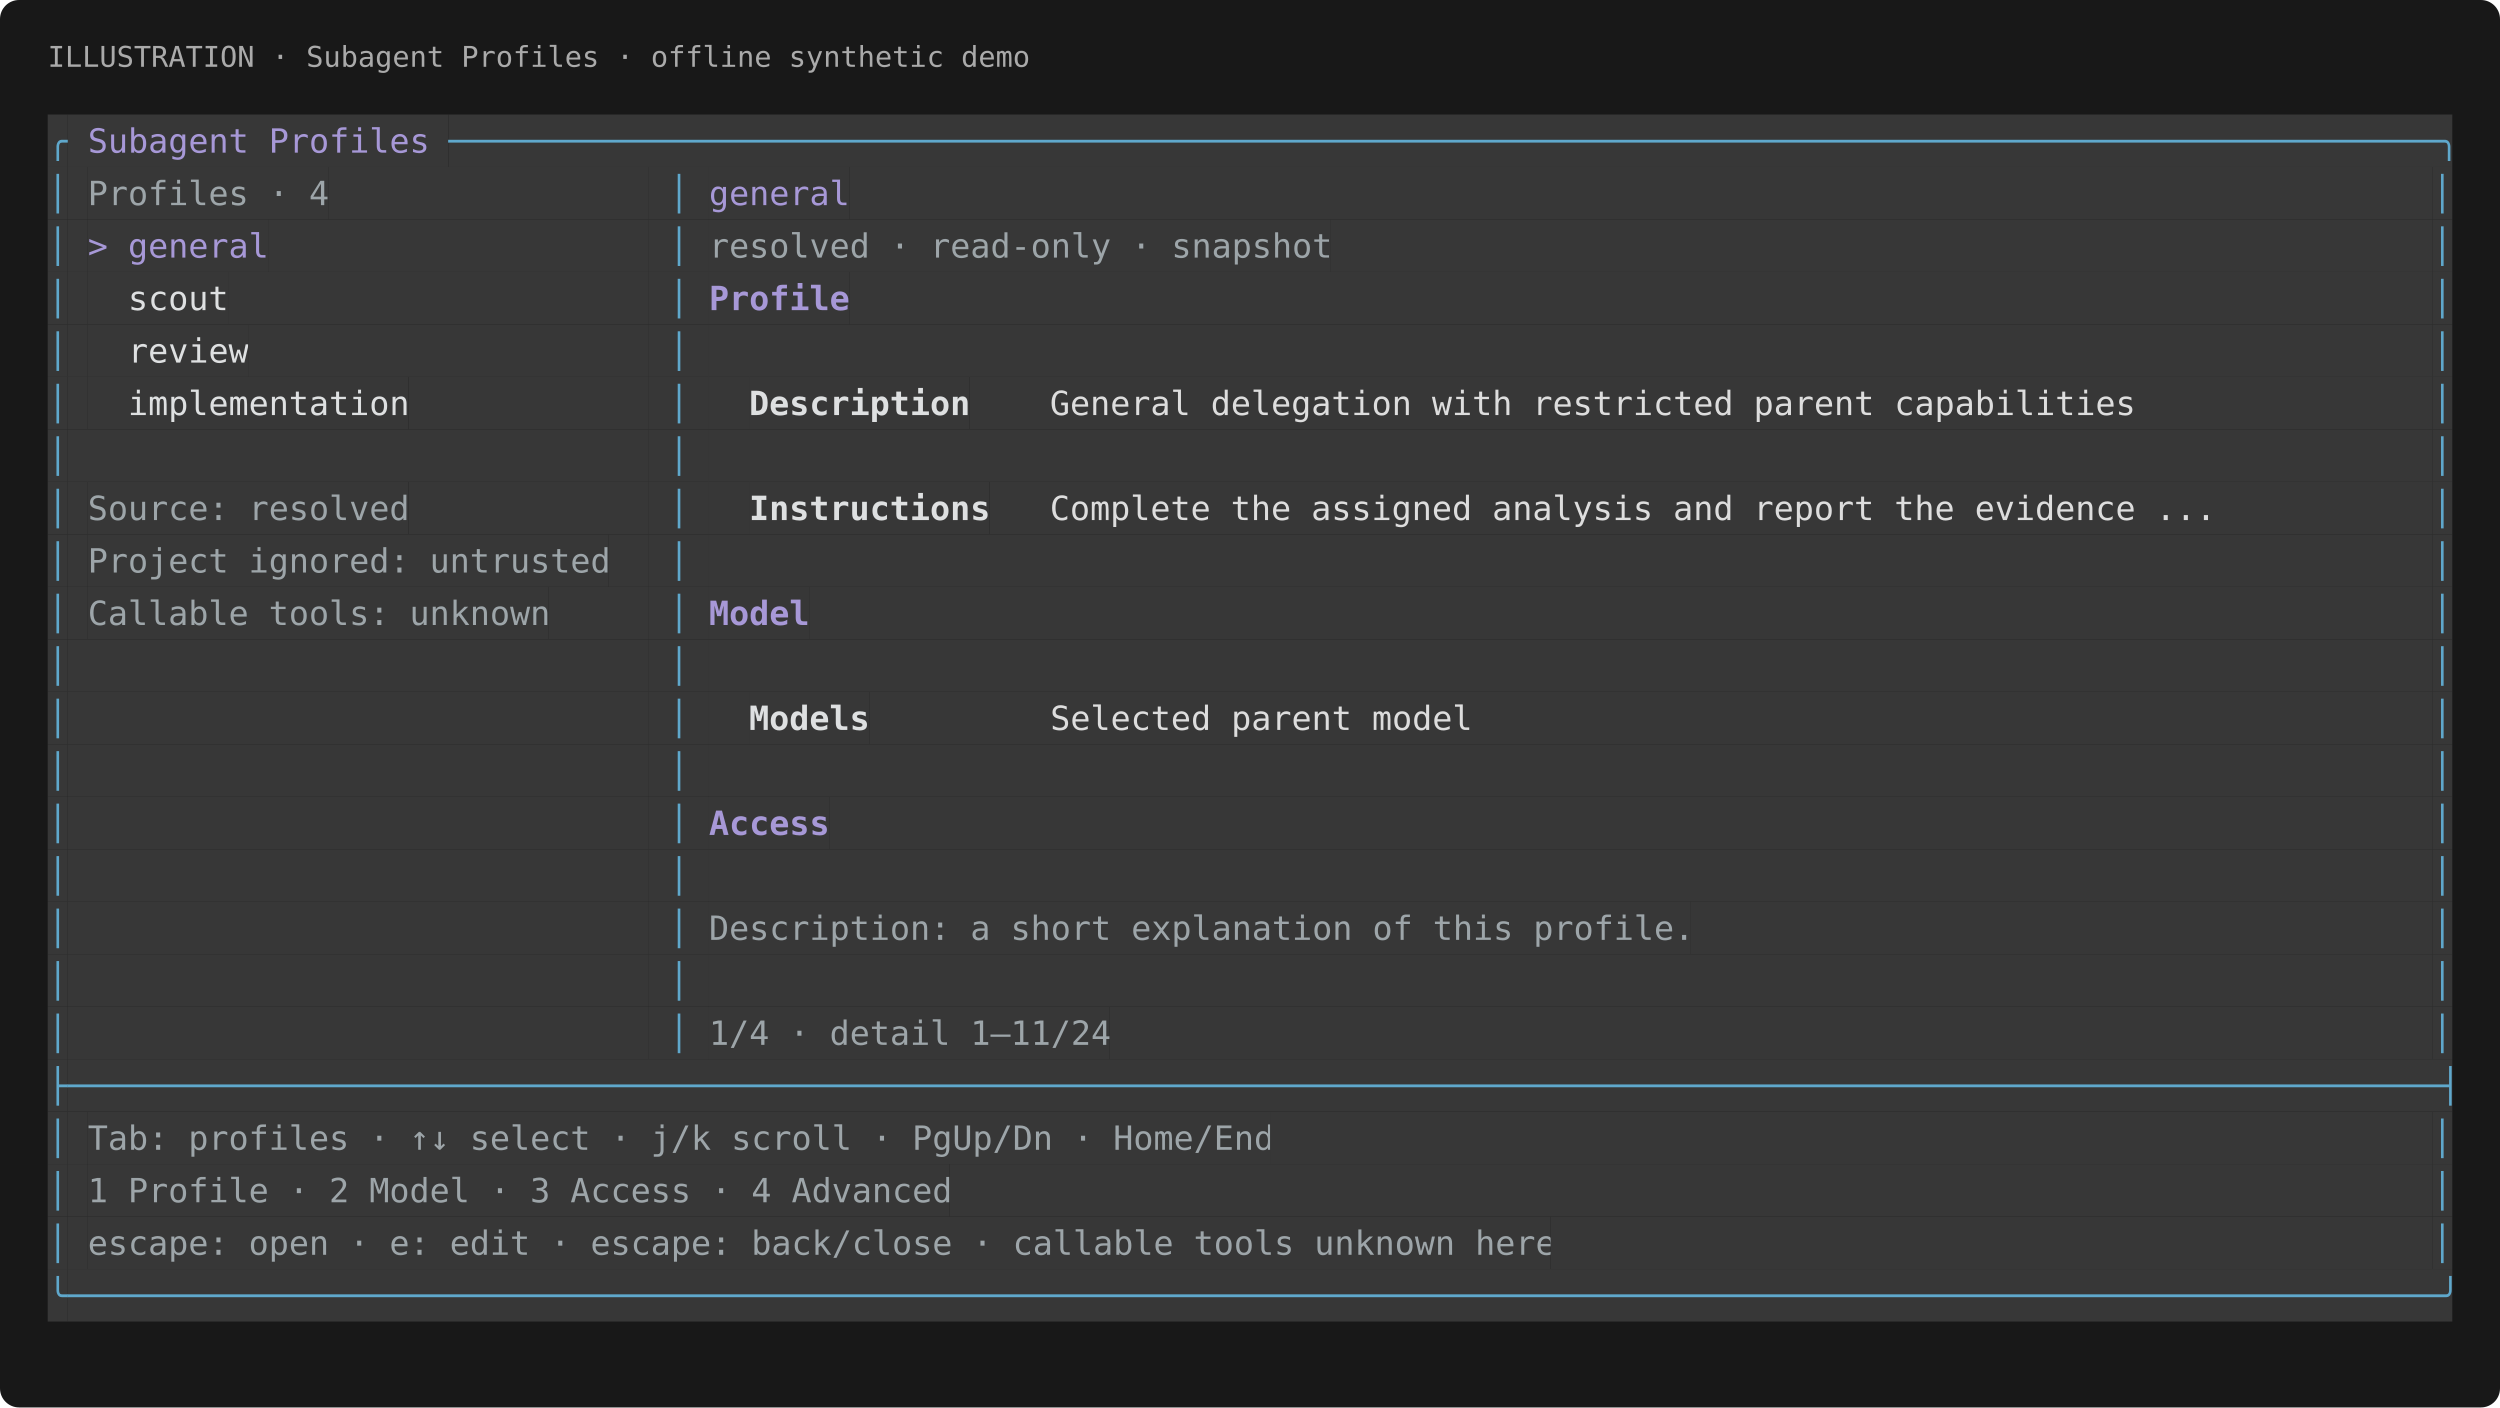
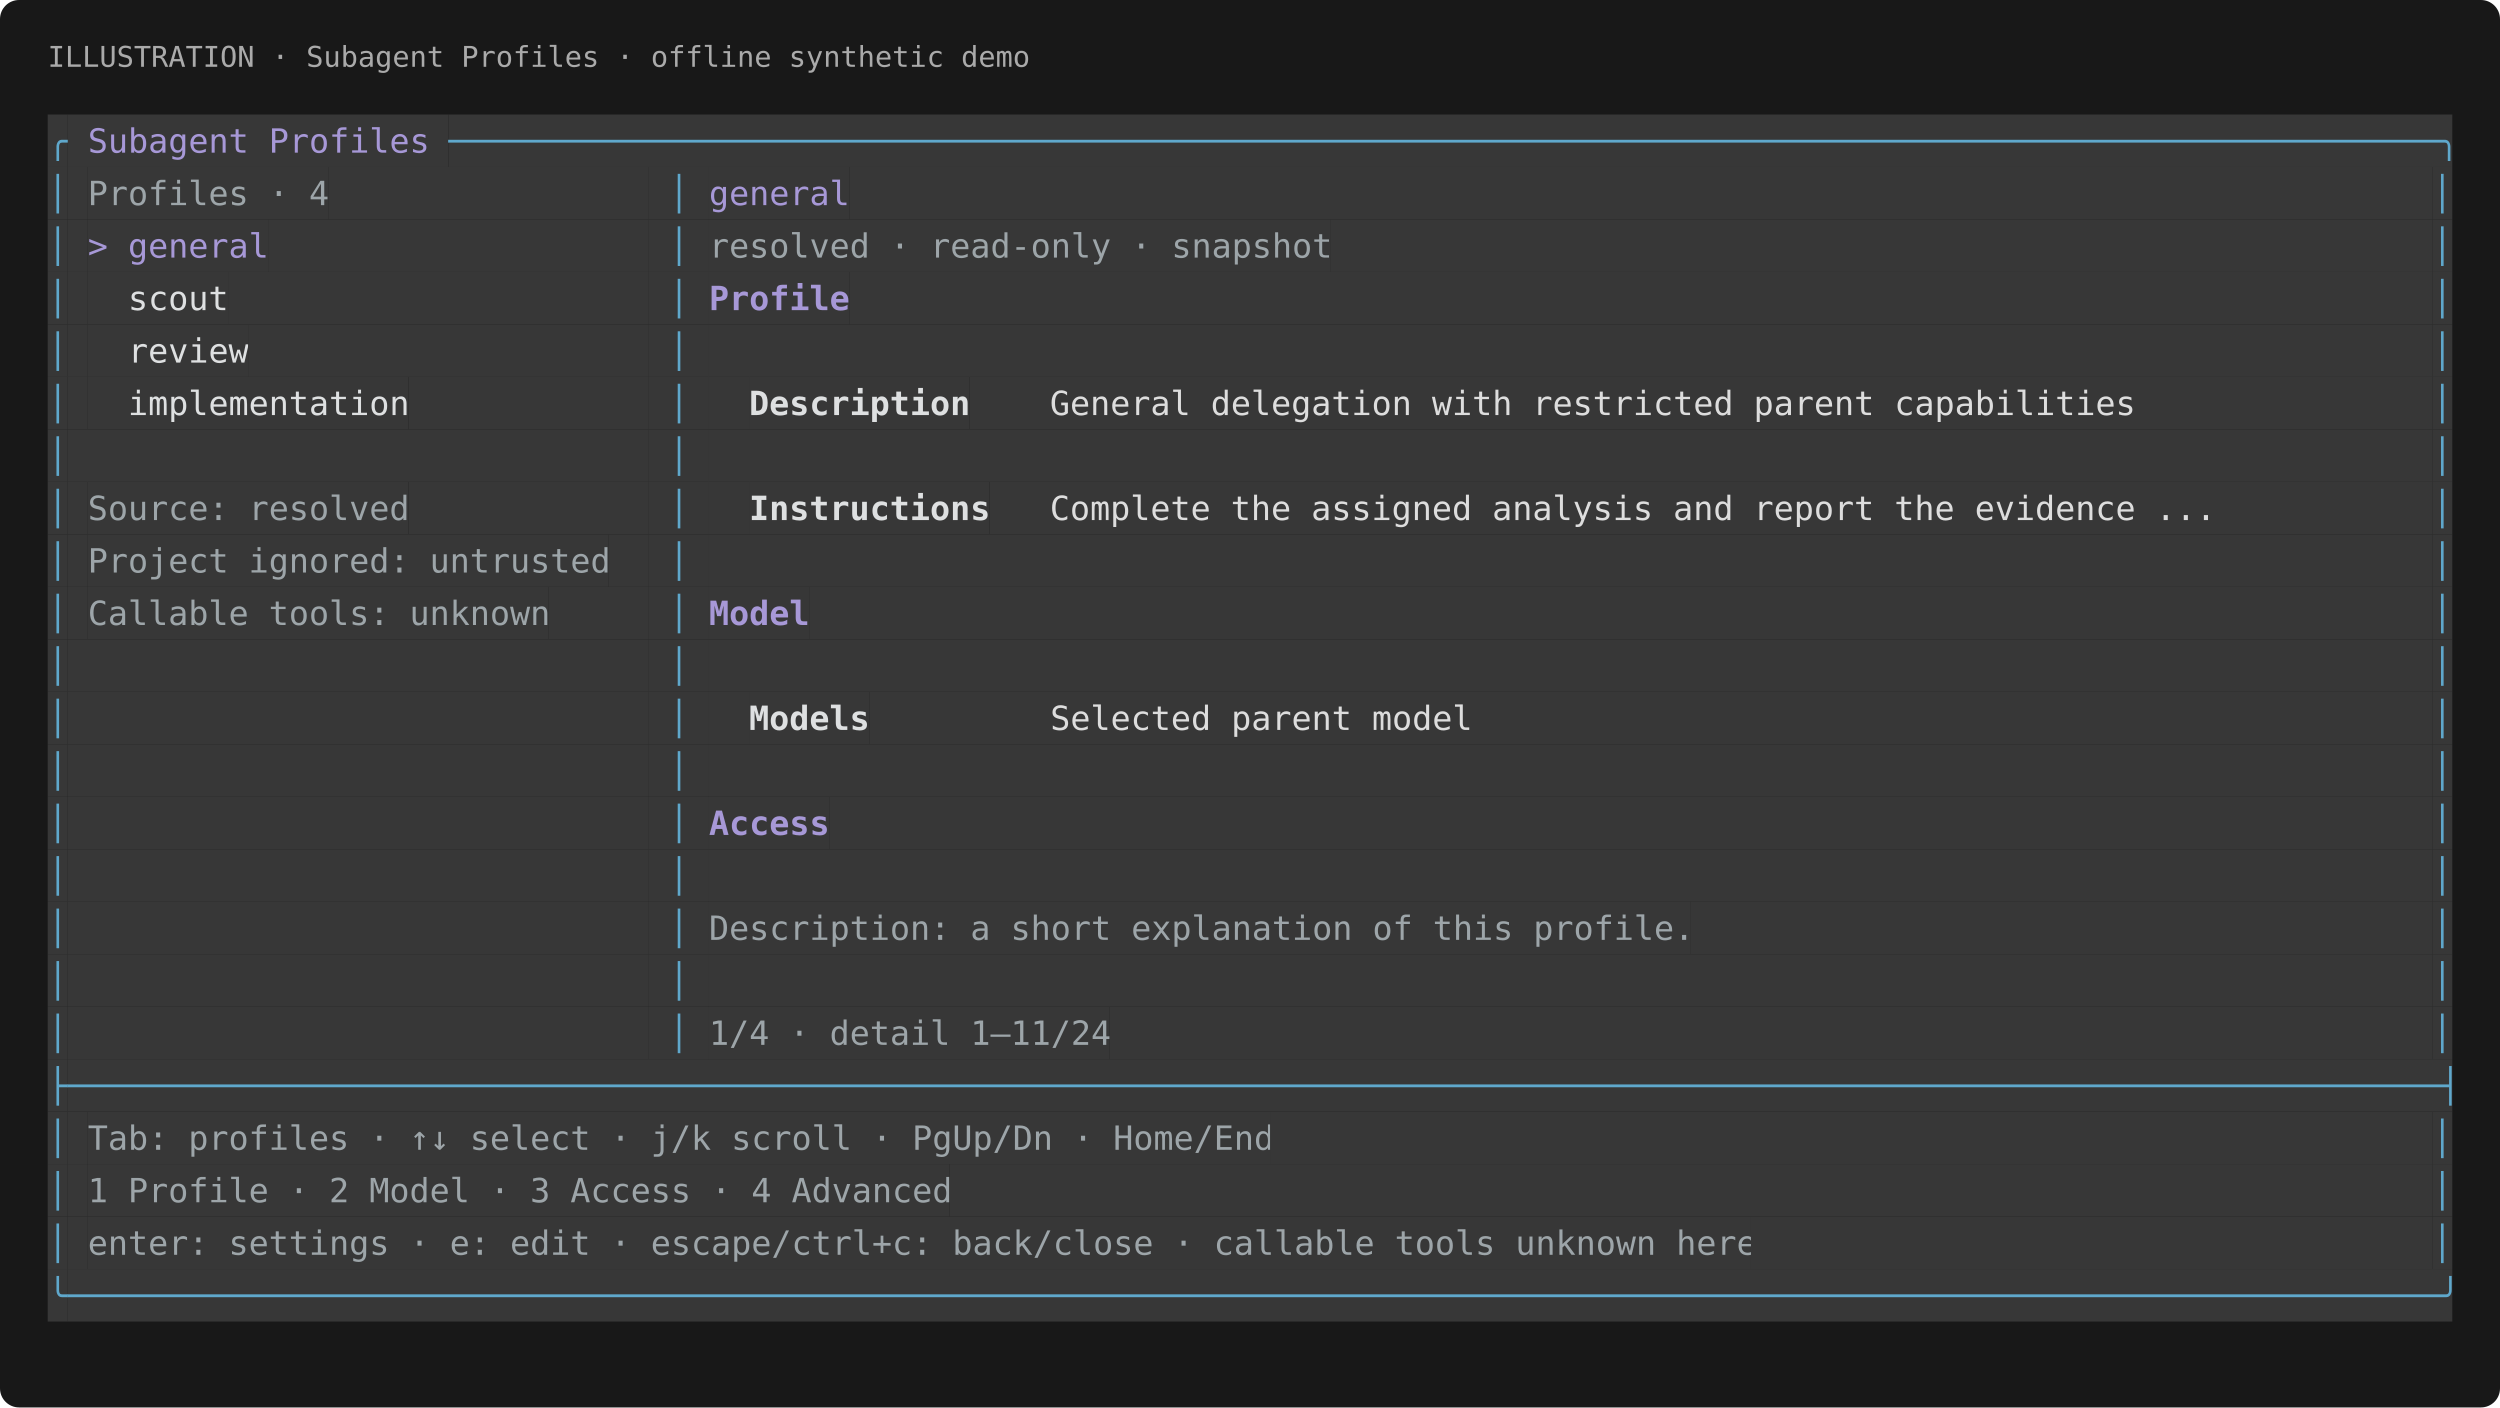
<svg xmlns="http://www.w3.org/2000/svg" width="1048" height="590" viewBox="0 0 1048 590" role="img" aria-labelledby="title desc">
  <rect width="100%" height="100%" rx="8" fill="#181818" />
  <text x="20" y="28" fill="#aaaaaa" font-family="Menlo, monospace" font-size="12">ILLUSTRATION · Subagent Profiles · offline synthetic demo</text>
  <rect x="20" y="48" width="8.4" height="22" fill="rgb(55,55,55)" />
  <text x="20" y="64" xml:space="preserve" fill="rgb(95,168,204)" font-family="Menlo, monospace" font-size="14" textLength="8.4" lengthAdjust="spacingAndGlyphs">╭</text>
  <rect x="28.4" y="48" width="159.6" height="22" fill="rgb(55,55,55)" />
  <text x="28.4" y="64" xml:space="preserve" fill="rgb(167,152,215)" font-family="Menlo, monospace" font-size="14" textLength="159.6" lengthAdjust="spacingAndGlyphs"> Subagent Profiles </text>
  <rect x="188" y="48" width="840" height="22" fill="rgb(55,55,55)" />
  <text x="188" y="64" xml:space="preserve" fill="rgb(95,168,204)" font-family="Menlo, monospace" font-size="14" textLength="840" lengthAdjust="spacingAndGlyphs">───────────────────────────────────────────────────────────────────────────────────────────────────╮</text>
  <rect x="20" y="70" width="8.4" height="22" fill="rgb(55,55,55)" />
  <text x="20" y="86" xml:space="preserve" fill="rgb(95,168,204)" font-family="Menlo, monospace" font-size="14" textLength="8.4" lengthAdjust="spacingAndGlyphs">│</text>
  <rect x="28.4" y="70" width="8.4" height="22" fill="rgb(55,55,55)" />
  <text x="28.4" y="86" xml:space="preserve" fill="#dddddd" font-family="Menlo, monospace" font-size="14" textLength="8.4" lengthAdjust="spacingAndGlyphs"> </text>
  <rect x="36.8" y="70" width="100.8" height="22" fill="rgb(55,55,55)" />
  <text x="36.8" y="86" xml:space="preserve" fill="rgb(157,165,169)" font-family="Menlo, monospace" font-size="14" textLength="100.8" lengthAdjust="spacingAndGlyphs">Profiles · 4</text>
  <rect x="137.6" y="70" width="134.4" height="22" fill="rgb(55,55,55)" />
  <text x="137.6" y="86" xml:space="preserve" fill="#dddddd" font-family="Menlo, monospace" font-size="14" textLength="134.4" lengthAdjust="spacingAndGlyphs">                </text>
  <rect x="272" y="70" width="25.2" height="22" fill="rgb(55,55,55)" />
  <text x="272" y="86" xml:space="preserve" fill="rgb(95,168,204)" font-family="Menlo, monospace" font-size="14" textLength="25.2" lengthAdjust="spacingAndGlyphs"> │ </text>
  <rect x="297.2" y="70" width="58.8" height="22" fill="rgb(55,55,55)" />
  <text x="297.2" y="86" xml:space="preserve" fill="rgb(167,152,215)" font-family="Menlo, monospace" font-size="14" textLength="58.8" lengthAdjust="spacingAndGlyphs">general</text>
  <rect x="356" y="70" width="663.6" height="22" fill="rgb(55,55,55)" />
  <text x="356" y="86" xml:space="preserve" fill="#dddddd" font-family="Menlo, monospace" font-size="14" textLength="663.6" lengthAdjust="spacingAndGlyphs">                                                                               </text>
  <rect x="1019.6" y="70" width="8.4" height="22" fill="rgb(55,55,55)" />
  <text x="1019.6" y="86" xml:space="preserve" fill="rgb(95,168,204)" font-family="Menlo, monospace" font-size="14" textLength="8.4" lengthAdjust="spacingAndGlyphs">│</text>
  <rect x="20" y="92" width="8.4" height="22" fill="rgb(55,55,55)" />
  <text x="20" y="108" xml:space="preserve" fill="rgb(95,168,204)" font-family="Menlo, monospace" font-size="14" textLength="8.4" lengthAdjust="spacingAndGlyphs">│</text>
  <rect x="28.4" y="92" width="8.4" height="22" fill="rgb(55,55,55)" />
  <text x="28.4" y="108" xml:space="preserve" fill="#dddddd" font-family="Menlo, monospace" font-size="14" textLength="8.4" lengthAdjust="spacingAndGlyphs"> </text>
  <rect x="36.8" y="92" width="75.6" height="22" fill="rgb(55,55,55)" />
  <text x="36.8" y="108" xml:space="preserve" fill="rgb(167,152,215)" font-family="Menlo, monospace" font-size="14" textLength="75.6" lengthAdjust="spacingAndGlyphs">&gt; general</text>
  <rect x="112.4" y="92" width="159.6" height="22" fill="rgb(55,55,55)" />
  <text x="112.4" y="108" xml:space="preserve" fill="#dddddd" font-family="Menlo, monospace" font-size="14" textLength="159.6" lengthAdjust="spacingAndGlyphs">                   </text>
  <rect x="272" y="92" width="25.2" height="22" fill="rgb(55,55,55)" />
  <text x="272" y="108" xml:space="preserve" fill="rgb(95,168,204)" font-family="Menlo, monospace" font-size="14" textLength="25.2" lengthAdjust="spacingAndGlyphs"> │ </text>
  <rect x="297.2" y="92" width="260.4" height="22" fill="rgb(55,55,55)" />
  <text x="297.2" y="108" xml:space="preserve" fill="rgb(157,165,169)" font-family="Menlo, monospace" font-size="14" textLength="260.4" lengthAdjust="spacingAndGlyphs">resolved · read-only · snapshot</text>
  <rect x="557.6" y="92" width="462" height="22" fill="rgb(55,55,55)" />
  <text x="557.6" y="108" xml:space="preserve" fill="#dddddd" font-family="Menlo, monospace" font-size="14" textLength="462" lengthAdjust="spacingAndGlyphs">                                                       </text>
  <rect x="1019.6" y="92" width="8.4" height="22" fill="rgb(55,55,55)" />
  <text x="1019.6" y="108" xml:space="preserve" fill="rgb(95,168,204)" font-family="Menlo, monospace" font-size="14" textLength="8.4" lengthAdjust="spacingAndGlyphs">│</text>
  <rect x="20" y="114" width="8.4" height="22" fill="rgb(55,55,55)" />
  <text x="20" y="130" xml:space="preserve" fill="rgb(95,168,204)" font-family="Menlo, monospace" font-size="14" textLength="8.4" lengthAdjust="spacingAndGlyphs">│</text>
  <rect x="28.4" y="114" width="8.4" height="22" fill="rgb(55,55,55)" />
  <text x="28.4" y="130" xml:space="preserve" fill="#dddddd" font-family="Menlo, monospace" font-size="14" textLength="8.4" lengthAdjust="spacingAndGlyphs"> </text>
  <rect x="36.8" y="114" width="58.8" height="22" fill="rgb(55,55,55)" />
  <text x="36.8" y="130" xml:space="preserve" fill="rgb(222,224,225)" font-family="Menlo, monospace" font-size="14" textLength="58.8" lengthAdjust="spacingAndGlyphs">  scout</text>
  <rect x="95.6" y="114" width="176.4" height="22" fill="rgb(55,55,55)" />
  <text x="95.6" y="130" xml:space="preserve" fill="#dddddd" font-family="Menlo, monospace" font-size="14" textLength="176.4" lengthAdjust="spacingAndGlyphs">                     </text>
  <rect x="272" y="114" width="25.2" height="22" fill="rgb(55,55,55)" />
  <text x="272" y="130" xml:space="preserve" fill="rgb(95,168,204)" font-family="Menlo, monospace" font-size="14" textLength="25.2" lengthAdjust="spacingAndGlyphs"> │ </text>
  <rect x="297.2" y="114" width="58.8" height="22" fill="rgb(55,55,55)" />
  <text x="297.2" y="130" xml:space="preserve" fill="rgb(167,152,215)" font-family="Menlo, monospace" font-size="14" font-weight="bold" textLength="58.8" lengthAdjust="spacingAndGlyphs">Profile</text>
  <rect x="356" y="114" width="663.6" height="22" fill="rgb(55,55,55)" />
  <text x="356" y="130" xml:space="preserve" fill="#dddddd" font-family="Menlo, monospace" font-size="14" textLength="663.6" lengthAdjust="spacingAndGlyphs">                                                                               </text>
  <rect x="1019.6" y="114" width="8.4" height="22" fill="rgb(55,55,55)" />
  <text x="1019.6" y="130" xml:space="preserve" fill="rgb(95,168,204)" font-family="Menlo, monospace" font-size="14" textLength="8.4" lengthAdjust="spacingAndGlyphs">│</text>
  <rect x="20" y="136" width="8.4" height="22" fill="rgb(55,55,55)" />
  <text x="20" y="152" xml:space="preserve" fill="rgb(95,168,204)" font-family="Menlo, monospace" font-size="14" textLength="8.4" lengthAdjust="spacingAndGlyphs">│</text>
  <rect x="28.4" y="136" width="8.4" height="22" fill="rgb(55,55,55)" />
  <text x="28.4" y="152" xml:space="preserve" fill="#dddddd" font-family="Menlo, monospace" font-size="14" textLength="8.4" lengthAdjust="spacingAndGlyphs"> </text>
  <rect x="36.8" y="136" width="67.2" height="22" fill="rgb(55,55,55)" />
  <text x="36.8" y="152" xml:space="preserve" fill="rgb(222,224,225)" font-family="Menlo, monospace" font-size="14" textLength="67.2" lengthAdjust="spacingAndGlyphs">  review</text>
  <rect x="104" y="136" width="168" height="22" fill="rgb(55,55,55)" />
  <text x="104" y="152" xml:space="preserve" fill="#dddddd" font-family="Menlo, monospace" font-size="14" textLength="168" lengthAdjust="spacingAndGlyphs">                    </text>
  <rect x="272" y="136" width="25.2" height="22" fill="rgb(55,55,55)" />
  <text x="272" y="152" xml:space="preserve" fill="rgb(95,168,204)" font-family="Menlo, monospace" font-size="14" textLength="25.2" lengthAdjust="spacingAndGlyphs"> │ </text>
  <rect x="297.2" y="136" width="722.4" height="22" fill="rgb(55,55,55)" />
  <text x="297.2" y="152" xml:space="preserve" fill="#dddddd" font-family="Menlo, monospace" font-size="14" textLength="722.4" lengthAdjust="spacingAndGlyphs">                                                                                      </text>
  <rect x="1019.6" y="136" width="8.4" height="22" fill="rgb(55,55,55)" />
  <text x="1019.6" y="152" xml:space="preserve" fill="rgb(95,168,204)" font-family="Menlo, monospace" font-size="14" textLength="8.4" lengthAdjust="spacingAndGlyphs">│</text>
  <rect x="20" y="158" width="8.4" height="22" fill="rgb(55,55,55)" />
  <text x="20" y="174" xml:space="preserve" fill="rgb(95,168,204)" font-family="Menlo, monospace" font-size="14" textLength="8.4" lengthAdjust="spacingAndGlyphs">│</text>
  <rect x="28.4" y="158" width="8.4" height="22" fill="rgb(55,55,55)" />
  <text x="28.4" y="174" xml:space="preserve" fill="#dddddd" font-family="Menlo, monospace" font-size="14" textLength="8.4" lengthAdjust="spacingAndGlyphs"> </text>
  <rect x="36.8" y="158" width="134.4" height="22" fill="rgb(55,55,55)" />
  <text x="36.8" y="174" xml:space="preserve" fill="rgb(222,224,225)" font-family="Menlo, monospace" font-size="14" textLength="134.4" lengthAdjust="spacingAndGlyphs">  implementation</text>
  <rect x="171.2" y="158" width="100.8" height="22" fill="rgb(55,55,55)" />
  <text x="171.2" y="174" xml:space="preserve" fill="#dddddd" font-family="Menlo, monospace" font-size="14" textLength="100.8" lengthAdjust="spacingAndGlyphs">            </text>
  <rect x="272" y="158" width="25.2" height="22" fill="rgb(55,55,55)" />
  <text x="272" y="174" xml:space="preserve" fill="rgb(95,168,204)" font-family="Menlo, monospace" font-size="14" textLength="25.2" lengthAdjust="spacingAndGlyphs"> │ </text>
  <rect x="297.2" y="158" width="16.8" height="22" fill="rgb(55,55,55)" />
  <text x="297.2" y="174" xml:space="preserve" fill="#dddddd" font-family="Menlo, monospace" font-size="14" textLength="16.8" lengthAdjust="spacingAndGlyphs">  </text>
  <rect x="314" y="158" width="92.4" height="22" fill="rgb(55,55,55)" />
  <text x="314" y="174" xml:space="preserve" fill="rgb(222,224,225)" font-family="Menlo, monospace" font-size="14" font-weight="bold" textLength="92.4" lengthAdjust="spacingAndGlyphs">Description</text>
  <rect x="406.4" y="158" width="613.2" height="22" fill="rgb(55,55,55)" />
  <text x="406.4" y="174" xml:space="preserve" fill="#dddddd" font-family="Menlo, monospace" font-size="14" textLength="613.2" lengthAdjust="spacingAndGlyphs">    General delegation with restricted parent capabilities               </text>
  <rect x="1019.6" y="158" width="8.4" height="22" fill="rgb(55,55,55)" />
  <text x="1019.6" y="174" xml:space="preserve" fill="rgb(95,168,204)" font-family="Menlo, monospace" font-size="14" textLength="8.4" lengthAdjust="spacingAndGlyphs">│</text>
  <rect x="20" y="180" width="8.4" height="22" fill="rgb(55,55,55)" />
  <text x="20" y="196" xml:space="preserve" fill="rgb(95,168,204)" font-family="Menlo, monospace" font-size="14" textLength="8.4" lengthAdjust="spacingAndGlyphs">│</text>
  <rect x="28.4" y="180" width="243.6" height="22" fill="rgb(55,55,55)" />
  <text x="28.4" y="196" xml:space="preserve" fill="#dddddd" font-family="Menlo, monospace" font-size="14" textLength="243.6" lengthAdjust="spacingAndGlyphs">                             </text>
  <rect x="272" y="180" width="25.2" height="22" fill="rgb(55,55,55)" />
  <text x="272" y="196" xml:space="preserve" fill="rgb(95,168,204)" font-family="Menlo, monospace" font-size="14" textLength="25.2" lengthAdjust="spacingAndGlyphs"> │ </text>
  <rect x="297.2" y="180" width="722.4" height="22" fill="rgb(55,55,55)" />
  <text x="297.2" y="196" xml:space="preserve" fill="#dddddd" font-family="Menlo, monospace" font-size="14" textLength="722.4" lengthAdjust="spacingAndGlyphs">                                                                                      </text>
  <rect x="1019.6" y="180" width="8.4" height="22" fill="rgb(55,55,55)" />
  <text x="1019.6" y="196" xml:space="preserve" fill="rgb(95,168,204)" font-family="Menlo, monospace" font-size="14" textLength="8.4" lengthAdjust="spacingAndGlyphs">│</text>
  <rect x="20" y="202" width="8.4" height="22" fill="rgb(55,55,55)" />
  <text x="20" y="218" xml:space="preserve" fill="rgb(95,168,204)" font-family="Menlo, monospace" font-size="14" textLength="8.4" lengthAdjust="spacingAndGlyphs">│</text>
  <rect x="28.4" y="202" width="8.4" height="22" fill="rgb(55,55,55)" />
  <text x="28.4" y="218" xml:space="preserve" fill="#dddddd" font-family="Menlo, monospace" font-size="14" textLength="8.4" lengthAdjust="spacingAndGlyphs"> </text>
  <rect x="36.8" y="202" width="134.4" height="22" fill="rgb(55,55,55)" />
  <text x="36.8" y="218" xml:space="preserve" fill="rgb(157,165,169)" font-family="Menlo, monospace" font-size="14" textLength="134.4" lengthAdjust="spacingAndGlyphs">Source: resolved</text>
  <rect x="171.2" y="202" width="100.8" height="22" fill="rgb(55,55,55)" />
  <text x="171.2" y="218" xml:space="preserve" fill="#dddddd" font-family="Menlo, monospace" font-size="14" textLength="100.8" lengthAdjust="spacingAndGlyphs">            </text>
  <rect x="272" y="202" width="25.2" height="22" fill="rgb(55,55,55)" />
  <text x="272" y="218" xml:space="preserve" fill="rgb(95,168,204)" font-family="Menlo, monospace" font-size="14" textLength="25.2" lengthAdjust="spacingAndGlyphs"> │ </text>
  <rect x="297.2" y="202" width="16.8" height="22" fill="rgb(55,55,55)" />
  <text x="297.2" y="218" xml:space="preserve" fill="#dddddd" font-family="Menlo, monospace" font-size="14" textLength="16.8" lengthAdjust="spacingAndGlyphs">  </text>
  <rect x="314" y="202" width="100.8" height="22" fill="rgb(55,55,55)" />
  <text x="314" y="218" xml:space="preserve" fill="rgb(222,224,225)" font-family="Menlo, monospace" font-size="14" font-weight="bold" textLength="100.8" lengthAdjust="spacingAndGlyphs">Instructions</text>
  <rect x="414.8" y="202" width="604.8" height="22" fill="rgb(55,55,55)" />
  <text x="414.8" y="218" xml:space="preserve" fill="#dddddd" font-family="Menlo, monospace" font-size="14" textLength="604.8" lengthAdjust="spacingAndGlyphs">   Complete the assigned analysis and report the evidence ...           </text>
  <rect x="1019.6" y="202" width="8.4" height="22" fill="rgb(55,55,55)" />
  <text x="1019.6" y="218" xml:space="preserve" fill="rgb(95,168,204)" font-family="Menlo, monospace" font-size="14" textLength="8.4" lengthAdjust="spacingAndGlyphs">│</text>
  <rect x="20" y="224" width="8.4" height="22" fill="rgb(55,55,55)" />
  <text x="20" y="240" xml:space="preserve" fill="rgb(95,168,204)" font-family="Menlo, monospace" font-size="14" textLength="8.4" lengthAdjust="spacingAndGlyphs">│</text>
  <rect x="28.4" y="224" width="8.4" height="22" fill="rgb(55,55,55)" />
  <text x="28.4" y="240" xml:space="preserve" fill="#dddddd" font-family="Menlo, monospace" font-size="14" textLength="8.4" lengthAdjust="spacingAndGlyphs"> </text>
  <rect x="36.8" y="224" width="218.4" height="22" fill="rgb(55,55,55)" />
  <text x="36.8" y="240" xml:space="preserve" fill="rgb(157,165,169)" font-family="Menlo, monospace" font-size="14" textLength="218.4" lengthAdjust="spacingAndGlyphs">Project ignored: untrusted</text>
  <rect x="255.2" y="224" width="16.8" height="22" fill="rgb(55,55,55)" />
  <text x="255.2" y="240" xml:space="preserve" fill="#dddddd" font-family="Menlo, monospace" font-size="14" textLength="16.8" lengthAdjust="spacingAndGlyphs">  </text>
  <rect x="272" y="224" width="25.2" height="22" fill="rgb(55,55,55)" />
  <text x="272" y="240" xml:space="preserve" fill="rgb(95,168,204)" font-family="Menlo, monospace" font-size="14" textLength="25.2" lengthAdjust="spacingAndGlyphs"> │ </text>
  <rect x="297.2" y="224" width="722.4" height="22" fill="rgb(55,55,55)" />
  <text x="297.2" y="240" xml:space="preserve" fill="#dddddd" font-family="Menlo, monospace" font-size="14" textLength="722.4" lengthAdjust="spacingAndGlyphs">                                                                                      </text>
  <rect x="1019.6" y="224" width="8.4" height="22" fill="rgb(55,55,55)" />
  <text x="1019.6" y="240" xml:space="preserve" fill="rgb(95,168,204)" font-family="Menlo, monospace" font-size="14" textLength="8.4" lengthAdjust="spacingAndGlyphs">│</text>
  <rect x="20" y="246" width="8.4" height="22" fill="rgb(55,55,55)" />
  <text x="20" y="262" xml:space="preserve" fill="rgb(95,168,204)" font-family="Menlo, monospace" font-size="14" textLength="8.4" lengthAdjust="spacingAndGlyphs">│</text>
  <rect x="28.4" y="246" width="8.4" height="22" fill="rgb(55,55,55)" />
  <text x="28.4" y="262" xml:space="preserve" fill="#dddddd" font-family="Menlo, monospace" font-size="14" textLength="8.4" lengthAdjust="spacingAndGlyphs"> </text>
  <rect x="36.8" y="246" width="193.2" height="22" fill="rgb(55,55,55)" />
  <text x="36.8" y="262" xml:space="preserve" fill="rgb(157,165,169)" font-family="Menlo, monospace" font-size="14" textLength="193.2" lengthAdjust="spacingAndGlyphs">Callable tools: unknown</text>
  <rect x="230" y="246" width="42" height="22" fill="rgb(55,55,55)" />
  <text x="230" y="262" xml:space="preserve" fill="#dddddd" font-family="Menlo, monospace" font-size="14" textLength="42" lengthAdjust="spacingAndGlyphs">     </text>
  <rect x="272" y="246" width="25.2" height="22" fill="rgb(55,55,55)" />
  <text x="272" y="262" xml:space="preserve" fill="rgb(95,168,204)" font-family="Menlo, monospace" font-size="14" textLength="25.2" lengthAdjust="spacingAndGlyphs"> │ </text>
  <rect x="297.2" y="246" width="42" height="22" fill="rgb(55,55,55)" />
  <text x="297.2" y="262" xml:space="preserve" fill="rgb(167,152,215)" font-family="Menlo, monospace" font-size="14" font-weight="bold" textLength="42" lengthAdjust="spacingAndGlyphs">Model</text>
  <rect x="339.2" y="246" width="680.4" height="22" fill="rgb(55,55,55)" />
  <text x="339.2" y="262" xml:space="preserve" fill="#dddddd" font-family="Menlo, monospace" font-size="14" textLength="680.4" lengthAdjust="spacingAndGlyphs">                                                                                 </text>
  <rect x="1019.6" y="246" width="8.4" height="22" fill="rgb(55,55,55)" />
  <text x="1019.6" y="262" xml:space="preserve" fill="rgb(95,168,204)" font-family="Menlo, monospace" font-size="14" textLength="8.4" lengthAdjust="spacingAndGlyphs">│</text>
  <rect x="20" y="268" width="8.4" height="22" fill="rgb(55,55,55)" />
  <text x="20" y="284" xml:space="preserve" fill="rgb(95,168,204)" font-family="Menlo, monospace" font-size="14" textLength="8.4" lengthAdjust="spacingAndGlyphs">│</text>
  <rect x="28.4" y="268" width="243.6" height="22" fill="rgb(55,55,55)" />
  <text x="28.4" y="284" xml:space="preserve" fill="#dddddd" font-family="Menlo, monospace" font-size="14" textLength="243.6" lengthAdjust="spacingAndGlyphs">                             </text>
  <rect x="272" y="268" width="25.2" height="22" fill="rgb(55,55,55)" />
  <text x="272" y="284" xml:space="preserve" fill="rgb(95,168,204)" font-family="Menlo, monospace" font-size="14" textLength="25.2" lengthAdjust="spacingAndGlyphs"> │ </text>
  <rect x="297.2" y="268" width="722.4" height="22" fill="rgb(55,55,55)" />
  <text x="297.2" y="284" xml:space="preserve" fill="#dddddd" font-family="Menlo, monospace" font-size="14" textLength="722.4" lengthAdjust="spacingAndGlyphs">                                                                                      </text>
  <rect x="1019.6" y="268" width="8.4" height="22" fill="rgb(55,55,55)" />
  <text x="1019.6" y="284" xml:space="preserve" fill="rgb(95,168,204)" font-family="Menlo, monospace" font-size="14" textLength="8.4" lengthAdjust="spacingAndGlyphs">│</text>
  <rect x="20" y="290" width="8.4" height="22" fill="rgb(55,55,55)" />
  <text x="20" y="306" xml:space="preserve" fill="rgb(95,168,204)" font-family="Menlo, monospace" font-size="14" textLength="8.4" lengthAdjust="spacingAndGlyphs">│</text>
  <rect x="28.4" y="290" width="243.6" height="22" fill="rgb(55,55,55)" />
  <text x="28.4" y="306" xml:space="preserve" fill="#dddddd" font-family="Menlo, monospace" font-size="14" textLength="243.6" lengthAdjust="spacingAndGlyphs">                             </text>
  <rect x="272" y="290" width="25.2" height="22" fill="rgb(55,55,55)" />
  <text x="272" y="306" xml:space="preserve" fill="rgb(95,168,204)" font-family="Menlo, monospace" font-size="14" textLength="25.2" lengthAdjust="spacingAndGlyphs"> │ </text>
  <rect x="297.2" y="290" width="16.8" height="22" fill="rgb(55,55,55)" />
  <text x="297.2" y="306" xml:space="preserve" fill="#dddddd" font-family="Menlo, monospace" font-size="14" textLength="16.8" lengthAdjust="spacingAndGlyphs">  </text>
  <rect x="314" y="290" width="50.4" height="22" fill="rgb(55,55,55)" />
  <text x="314" y="306" xml:space="preserve" fill="rgb(222,224,225)" font-family="Menlo, monospace" font-size="14" font-weight="bold" textLength="50.4" lengthAdjust="spacingAndGlyphs">Models</text>
  <rect x="364.4" y="290" width="655.2" height="22" fill="rgb(55,55,55)" />
  <text x="364.4" y="306" xml:space="preserve" fill="#dddddd" font-family="Menlo, monospace" font-size="14" textLength="655.2" lengthAdjust="spacingAndGlyphs">         Selected parent model                                                </text>
  <rect x="1019.6" y="290" width="8.4" height="22" fill="rgb(55,55,55)" />
  <text x="1019.6" y="306" xml:space="preserve" fill="rgb(95,168,204)" font-family="Menlo, monospace" font-size="14" textLength="8.4" lengthAdjust="spacingAndGlyphs">│</text>
  <rect x="20" y="312" width="8.4" height="22" fill="rgb(55,55,55)" />
  <text x="20" y="328" xml:space="preserve" fill="rgb(95,168,204)" font-family="Menlo, monospace" font-size="14" textLength="8.4" lengthAdjust="spacingAndGlyphs">│</text>
  <rect x="28.4" y="312" width="243.6" height="22" fill="rgb(55,55,55)" />
  <text x="28.4" y="328" xml:space="preserve" fill="#dddddd" font-family="Menlo, monospace" font-size="14" textLength="243.6" lengthAdjust="spacingAndGlyphs">                             </text>
  <rect x="272" y="312" width="25.2" height="22" fill="rgb(55,55,55)" />
  <text x="272" y="328" xml:space="preserve" fill="rgb(95,168,204)" font-family="Menlo, monospace" font-size="14" textLength="25.2" lengthAdjust="spacingAndGlyphs"> │ </text>
  <rect x="297.2" y="312" width="722.4" height="22" fill="rgb(55,55,55)" />
  <text x="297.2" y="328" xml:space="preserve" fill="#dddddd" font-family="Menlo, monospace" font-size="14" textLength="722.4" lengthAdjust="spacingAndGlyphs">                                                                                      </text>
  <rect x="1019.6" y="312" width="8.4" height="22" fill="rgb(55,55,55)" />
  <text x="1019.6" y="328" xml:space="preserve" fill="rgb(95,168,204)" font-family="Menlo, monospace" font-size="14" textLength="8.4" lengthAdjust="spacingAndGlyphs">│</text>
  <rect x="20" y="334" width="8.4" height="22" fill="rgb(55,55,55)" />
  <text x="20" y="350" xml:space="preserve" fill="rgb(95,168,204)" font-family="Menlo, monospace" font-size="14" textLength="8.4" lengthAdjust="spacingAndGlyphs">│</text>
  <rect x="28.4" y="334" width="243.6" height="22" fill="rgb(55,55,55)" />
  <text x="28.4" y="350" xml:space="preserve" fill="#dddddd" font-family="Menlo, monospace" font-size="14" textLength="243.6" lengthAdjust="spacingAndGlyphs">                             </text>
  <rect x="272" y="334" width="25.2" height="22" fill="rgb(55,55,55)" />
  <text x="272" y="350" xml:space="preserve" fill="rgb(95,168,204)" font-family="Menlo, monospace" font-size="14" textLength="25.2" lengthAdjust="spacingAndGlyphs"> │ </text>
  <rect x="297.2" y="334" width="50.4" height="22" fill="rgb(55,55,55)" />
  <text x="297.2" y="350" xml:space="preserve" fill="rgb(167,152,215)" font-family="Menlo, monospace" font-size="14" font-weight="bold" textLength="50.4" lengthAdjust="spacingAndGlyphs">Access</text>
  <rect x="347.6" y="334" width="672" height="22" fill="rgb(55,55,55)" />
  <text x="347.6" y="350" xml:space="preserve" fill="#dddddd" font-family="Menlo, monospace" font-size="14" textLength="672" lengthAdjust="spacingAndGlyphs">                                                                                </text>
  <rect x="1019.6" y="334" width="8.4" height="22" fill="rgb(55,55,55)" />
  <text x="1019.6" y="350" xml:space="preserve" fill="rgb(95,168,204)" font-family="Menlo, monospace" font-size="14" textLength="8.4" lengthAdjust="spacingAndGlyphs">│</text>
  <rect x="20" y="356" width="8.4" height="22" fill="rgb(55,55,55)" />
  <text x="20" y="372" xml:space="preserve" fill="rgb(95,168,204)" font-family="Menlo, monospace" font-size="14" textLength="8.4" lengthAdjust="spacingAndGlyphs">│</text>
  <rect x="28.4" y="356" width="243.6" height="22" fill="rgb(55,55,55)" />
  <text x="28.4" y="372" xml:space="preserve" fill="#dddddd" font-family="Menlo, monospace" font-size="14" textLength="243.6" lengthAdjust="spacingAndGlyphs">                             </text>
  <rect x="272" y="356" width="25.2" height="22" fill="rgb(55,55,55)" />
  <text x="272" y="372" xml:space="preserve" fill="rgb(95,168,204)" font-family="Menlo, monospace" font-size="14" textLength="25.2" lengthAdjust="spacingAndGlyphs"> │ </text>
  <rect x="297.2" y="356" width="722.4" height="22" fill="rgb(55,55,55)" />
  <text x="297.2" y="372" xml:space="preserve" fill="#dddddd" font-family="Menlo, monospace" font-size="14" textLength="722.4" lengthAdjust="spacingAndGlyphs">                                                                                      </text>
  <rect x="1019.6" y="356" width="8.4" height="22" fill="rgb(55,55,55)" />
  <text x="1019.6" y="372" xml:space="preserve" fill="rgb(95,168,204)" font-family="Menlo, monospace" font-size="14" textLength="8.4" lengthAdjust="spacingAndGlyphs">│</text>
  <rect x="20" y="378" width="8.4" height="22" fill="rgb(55,55,55)" />
  <text x="20" y="394" xml:space="preserve" fill="rgb(95,168,204)" font-family="Menlo, monospace" font-size="14" textLength="8.4" lengthAdjust="spacingAndGlyphs">│</text>
  <rect x="28.4" y="378" width="243.6" height="22" fill="rgb(55,55,55)" />
  <text x="28.4" y="394" xml:space="preserve" fill="#dddddd" font-family="Menlo, monospace" font-size="14" textLength="243.6" lengthAdjust="spacingAndGlyphs">                             </text>
  <rect x="272" y="378" width="25.2" height="22" fill="rgb(55,55,55)" />
  <text x="272" y="394" xml:space="preserve" fill="rgb(95,168,204)" font-family="Menlo, monospace" font-size="14" textLength="25.2" lengthAdjust="spacingAndGlyphs"> │ </text>
  <rect x="297.2" y="378" width="411.6" height="22" fill="rgb(55,55,55)" />
  <text x="297.2" y="394" xml:space="preserve" fill="rgb(157,165,169)" font-family="Menlo, monospace" font-size="14" textLength="411.6" lengthAdjust="spacingAndGlyphs">Description: a short explanation of this profile.</text>
  <rect x="708.8" y="378" width="310.8" height="22" fill="rgb(55,55,55)" />
  <text x="708.8" y="394" xml:space="preserve" fill="#dddddd" font-family="Menlo, monospace" font-size="14" textLength="310.8" lengthAdjust="spacingAndGlyphs">                                     </text>
  <rect x="1019.6" y="378" width="8.4" height="22" fill="rgb(55,55,55)" />
  <text x="1019.6" y="394" xml:space="preserve" fill="rgb(95,168,204)" font-family="Menlo, monospace" font-size="14" textLength="8.4" lengthAdjust="spacingAndGlyphs">│</text>
  <rect x="20" y="400" width="8.4" height="22" fill="rgb(55,55,55)" />
  <text x="20" y="416" xml:space="preserve" fill="rgb(95,168,204)" font-family="Menlo, monospace" font-size="14" textLength="8.4" lengthAdjust="spacingAndGlyphs">│</text>
  <rect x="28.4" y="400" width="243.6" height="22" fill="rgb(55,55,55)" />
  <text x="28.4" y="416" xml:space="preserve" fill="#dddddd" font-family="Menlo, monospace" font-size="14" textLength="243.6" lengthAdjust="spacingAndGlyphs">                             </text>
  <rect x="272" y="400" width="25.2" height="22" fill="rgb(55,55,55)" />
  <text x="272" y="416" xml:space="preserve" fill="rgb(95,168,204)" font-family="Menlo, monospace" font-size="14" textLength="25.2" lengthAdjust="spacingAndGlyphs"> │ </text>
  <rect x="297.2" y="400" width="722.4" height="22" fill="rgb(55,55,55)" />
  <text x="297.2" y="416" xml:space="preserve" fill="#dddddd" font-family="Menlo, monospace" font-size="14" textLength="722.4" lengthAdjust="spacingAndGlyphs">                                                                                      </text>
  <rect x="1019.6" y="400" width="8.4" height="22" fill="rgb(55,55,55)" />
  <text x="1019.6" y="416" xml:space="preserve" fill="rgb(95,168,204)" font-family="Menlo, monospace" font-size="14" textLength="8.4" lengthAdjust="spacingAndGlyphs">│</text>
  <rect x="20" y="422" width="8.4" height="22" fill="rgb(55,55,55)" />
  <text x="20" y="438" xml:space="preserve" fill="rgb(95,168,204)" font-family="Menlo, monospace" font-size="14" textLength="8.4" lengthAdjust="spacingAndGlyphs">│</text>
  <rect x="28.4" y="422" width="243.6" height="22" fill="rgb(55,55,55)" />
  <text x="28.4" y="438" xml:space="preserve" fill="#dddddd" font-family="Menlo, monospace" font-size="14" textLength="243.6" lengthAdjust="spacingAndGlyphs">                             </text>
  <rect x="272" y="422" width="25.2" height="22" fill="rgb(55,55,55)" />
  <text x="272" y="438" xml:space="preserve" fill="rgb(95,168,204)" font-family="Menlo, monospace" font-size="14" textLength="25.2" lengthAdjust="spacingAndGlyphs"> │ </text>
  <rect x="297.2" y="422" width="168" height="22" fill="rgb(55,55,55)" />
  <text x="297.2" y="438" xml:space="preserve" fill="rgb(157,165,169)" font-family="Menlo, monospace" font-size="14" textLength="168" lengthAdjust="spacingAndGlyphs">1/4 · detail 1–11/24</text>
  <rect x="465.2" y="422" width="554.4" height="22" fill="rgb(55,55,55)" />
  <text x="465.2" y="438" xml:space="preserve" fill="#dddddd" font-family="Menlo, monospace" font-size="14" textLength="554.4" lengthAdjust="spacingAndGlyphs">                                                                  </text>
  <rect x="1019.6" y="422" width="8.4" height="22" fill="rgb(55,55,55)" />
  <text x="1019.6" y="438" xml:space="preserve" fill="rgb(95,168,204)" font-family="Menlo, monospace" font-size="14" textLength="8.4" lengthAdjust="spacingAndGlyphs">│</text>
  <rect x="20" y="444" width="8.4" height="22" fill="rgb(55,55,55)" />
  <text x="20" y="460" xml:space="preserve" fill="rgb(95,168,204)" font-family="Menlo, monospace" font-size="14" textLength="8.4" lengthAdjust="spacingAndGlyphs">├</text>
  <rect x="28.4" y="444" width="999.6" height="22" fill="rgb(55,55,55)" />
  <text x="28.4" y="460" xml:space="preserve" fill="rgb(95,168,204)" font-family="Menlo, monospace" font-size="14" textLength="999.6" lengthAdjust="spacingAndGlyphs">──────────────────────────────────────────────────────────────────────────────────────────────────────────────────────┤</text>
  <rect x="20" y="466" width="8.4" height="22" fill="rgb(55,55,55)" />
  <text x="20" y="482" xml:space="preserve" fill="rgb(95,168,204)" font-family="Menlo, monospace" font-size="14" textLength="8.4" lengthAdjust="spacingAndGlyphs">│</text>
  <rect x="28.4" y="466" width="8.4" height="22" fill="rgb(55,55,55)" />
  <text x="28.4" y="482" xml:space="preserve" fill="#dddddd" font-family="Menlo, monospace" font-size="14" textLength="8.4" lengthAdjust="spacingAndGlyphs"> </text>
  <rect x="36.8" y="466" width="495.6" height="22" fill="rgb(55,55,55)" />
  <text x="36.8" y="482" xml:space="preserve" fill="rgb(157,165,169)" font-family="Menlo, monospace" font-size="14" textLength="495.6" lengthAdjust="spacingAndGlyphs">Tab: profiles · ↑↓ select · j/k scroll · PgUp/Dn · Home/End</text>
  <rect x="532.4" y="466" width="487.2" height="22" fill="rgb(55,55,55)" />
  <text x="532.4" y="482" xml:space="preserve" fill="#dddddd" font-family="Menlo, monospace" font-size="14" textLength="487.2" lengthAdjust="spacingAndGlyphs">                                                          </text>
  <rect x="1019.6" y="466" width="8.4" height="22" fill="rgb(55,55,55)" />
  <text x="1019.6" y="482" xml:space="preserve" fill="rgb(95,168,204)" font-family="Menlo, monospace" font-size="14" textLength="8.4" lengthAdjust="spacingAndGlyphs">│</text>
  <rect x="20" y="488" width="8.4" height="22" fill="rgb(55,55,55)" />
  <text x="20" y="504" xml:space="preserve" fill="rgb(95,168,204)" font-family="Menlo, monospace" font-size="14" textLength="8.4" lengthAdjust="spacingAndGlyphs">│</text>
  <rect x="28.4" y="488" width="8.4" height="22" fill="rgb(55,55,55)" />
  <text x="28.4" y="504" xml:space="preserve" fill="#dddddd" font-family="Menlo, monospace" font-size="14" textLength="8.4" lengthAdjust="spacingAndGlyphs"> </text>
  <rect x="36.8" y="488" width="361.2" height="22" fill="rgb(55,55,55)" />
  <text x="36.8" y="504" xml:space="preserve" fill="rgb(157,165,169)" font-family="Menlo, monospace" font-size="14" textLength="361.2" lengthAdjust="spacingAndGlyphs">1 Profile · 2 Model · 3 Access · 4 Advanced</text>
  <rect x="398" y="488" width="621.6" height="22" fill="rgb(55,55,55)" />
  <text x="398" y="504" xml:space="preserve" fill="#dddddd" font-family="Menlo, monospace" font-size="14" textLength="621.6" lengthAdjust="spacingAndGlyphs">                                                                          </text>
  <rect x="1019.6" y="488" width="8.4" height="22" fill="rgb(55,55,55)" />
  <text x="1019.6" y="504" xml:space="preserve" fill="rgb(95,168,204)" font-family="Menlo, monospace" font-size="14" textLength="8.4" lengthAdjust="spacingAndGlyphs">│</text>
  <rect x="20" y="510" width="8.4" height="22" fill="rgb(55,55,55)" />
  <text x="20" y="526" xml:space="preserve" fill="rgb(95,168,204)" font-family="Menlo, monospace" font-size="14" textLength="8.4" lengthAdjust="spacingAndGlyphs">│</text>
  <rect x="28.4" y="510" width="8.4" height="22" fill="rgb(55,55,55)" />
  <text x="28.4" y="526" xml:space="preserve" fill="#dddddd" font-family="Menlo, monospace" font-size="14" textLength="8.4" lengthAdjust="spacingAndGlyphs"> </text>
-   <rect x="36.8" y="510" width="613.2" height="22" fill="rgb(55,55,55)" />
-   <text x="36.8" y="526" xml:space="preserve" fill="rgb(157,165,169)" font-family="Menlo, monospace" font-size="14" textLength="613.2" lengthAdjust="spacingAndGlyphs">escape: open · e: edit · escape: back/close · callable tools unknown here</text>
-   <rect x="650" y="510" width="369.6" height="22" fill="rgb(55,55,55)" />
-   <text x="650" y="526" xml:space="preserve" fill="#dddddd" font-family="Menlo, monospace" font-size="14" textLength="369.6" lengthAdjust="spacingAndGlyphs">                                            </text>
+   <rect x="36.8" y="510" width="697.2" height="22" fill="rgb(55,55,55)" />
+   <text x="36.8" y="526" xml:space="preserve" fill="rgb(157,165,169)" font-family="Menlo, monospace" font-size="14" textLength="697.2" lengthAdjust="spacingAndGlyphs">enter: settings · e: edit · escape/ctrl+c: back/close · callable tools unknown here</text>
+   <rect x="734" y="510" width="285.6" height="22" fill="rgb(55,55,55)" />
+   <text x="734" y="526" xml:space="preserve" fill="#dddddd" font-family="Menlo, monospace" font-size="14" textLength="285.6" lengthAdjust="spacingAndGlyphs">                                  </text>
  <rect x="1019.6" y="510" width="8.4" height="22" fill="rgb(55,55,55)" />
  <text x="1019.6" y="526" xml:space="preserve" fill="rgb(95,168,204)" font-family="Menlo, monospace" font-size="14" textLength="8.4" lengthAdjust="spacingAndGlyphs">│</text>
  <rect x="20" y="532" width="8.4" height="22" fill="rgb(55,55,55)" />
  <text x="20" y="548" xml:space="preserve" fill="rgb(95,168,204)" font-family="Menlo, monospace" font-size="14" textLength="8.4" lengthAdjust="spacingAndGlyphs">╰</text>
  <rect x="28.4" y="532" width="999.6" height="22" fill="rgb(55,55,55)" />
  <text x="28.4" y="548" xml:space="preserve" fill="rgb(95,168,204)" font-family="Menlo, monospace" font-size="14" textLength="999.6" lengthAdjust="spacingAndGlyphs">──────────────────────────────────────────────────────────────────────────────────────────────────────────────────────╯</text>
</svg>
